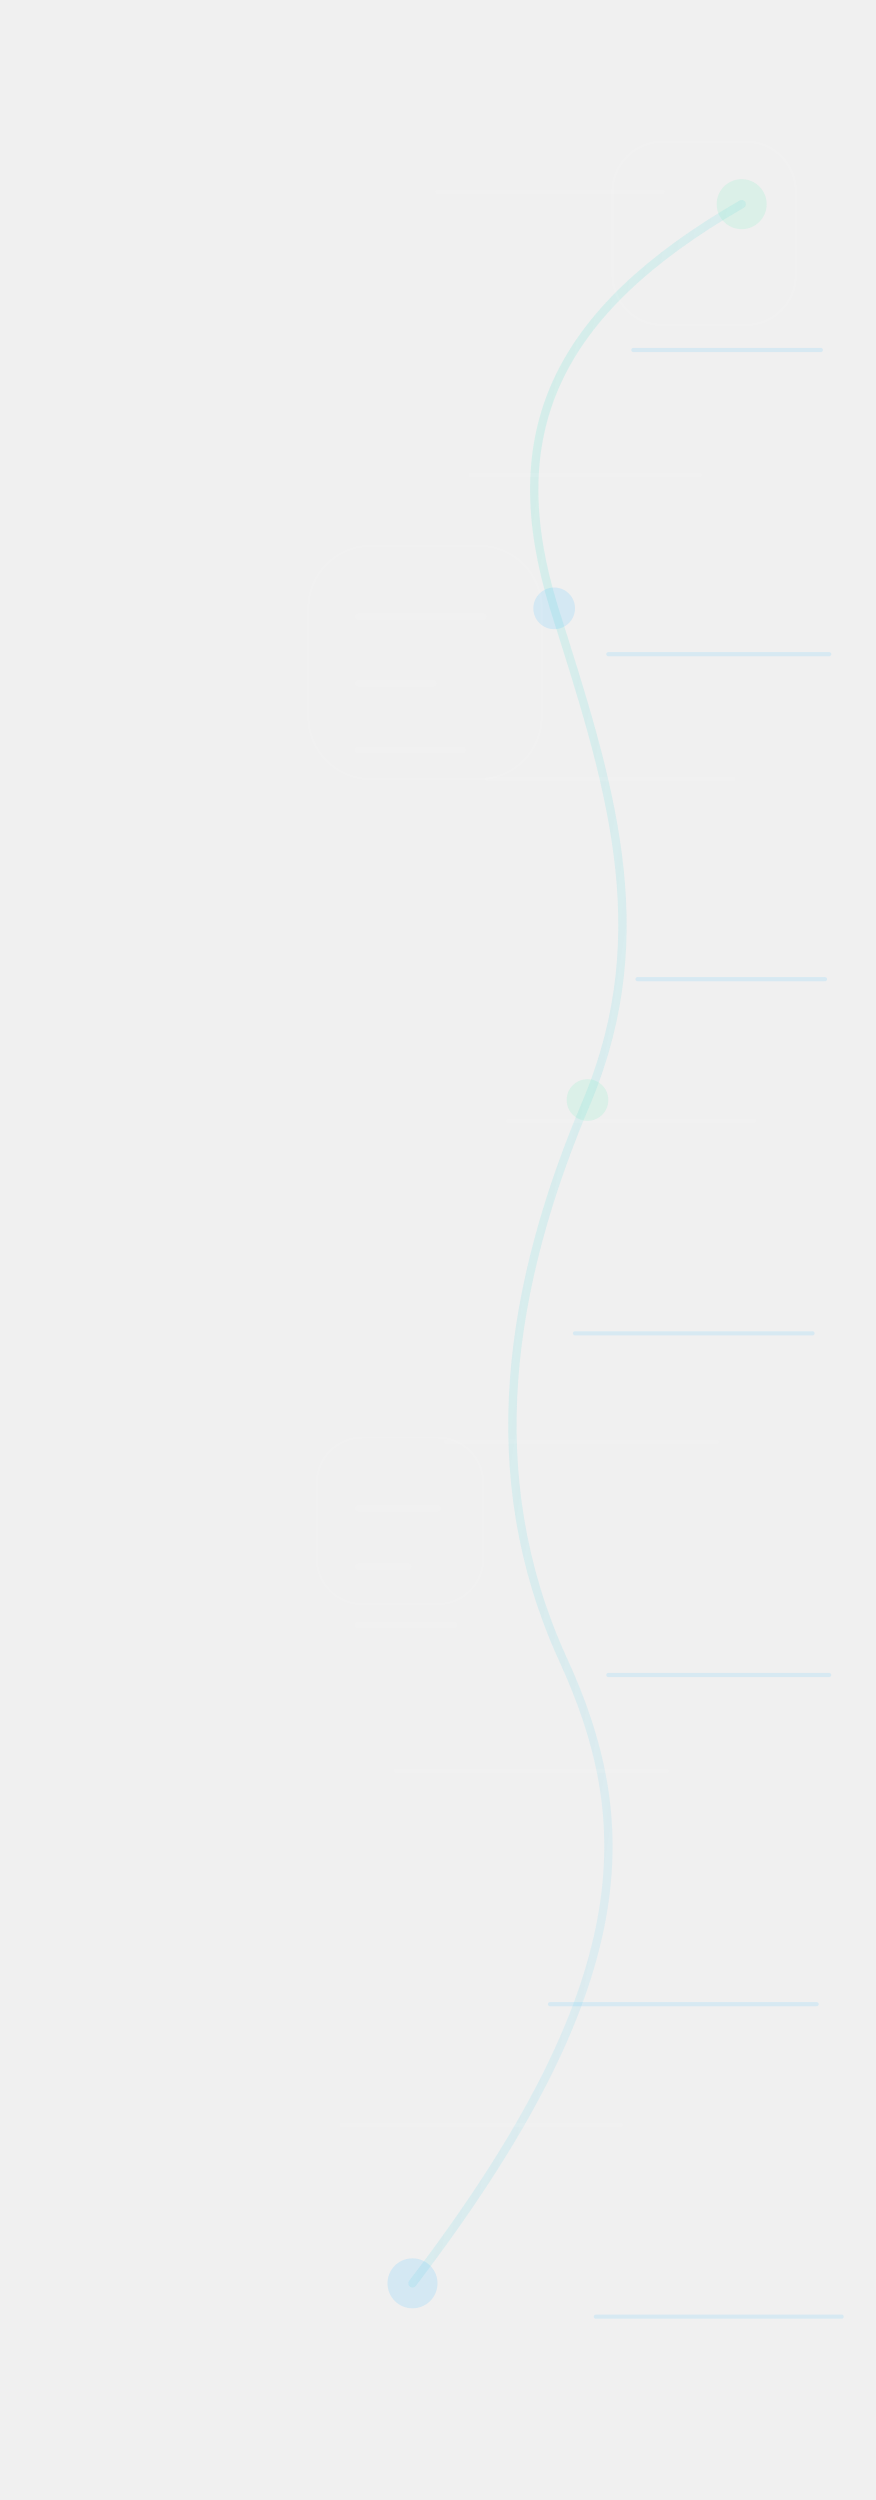
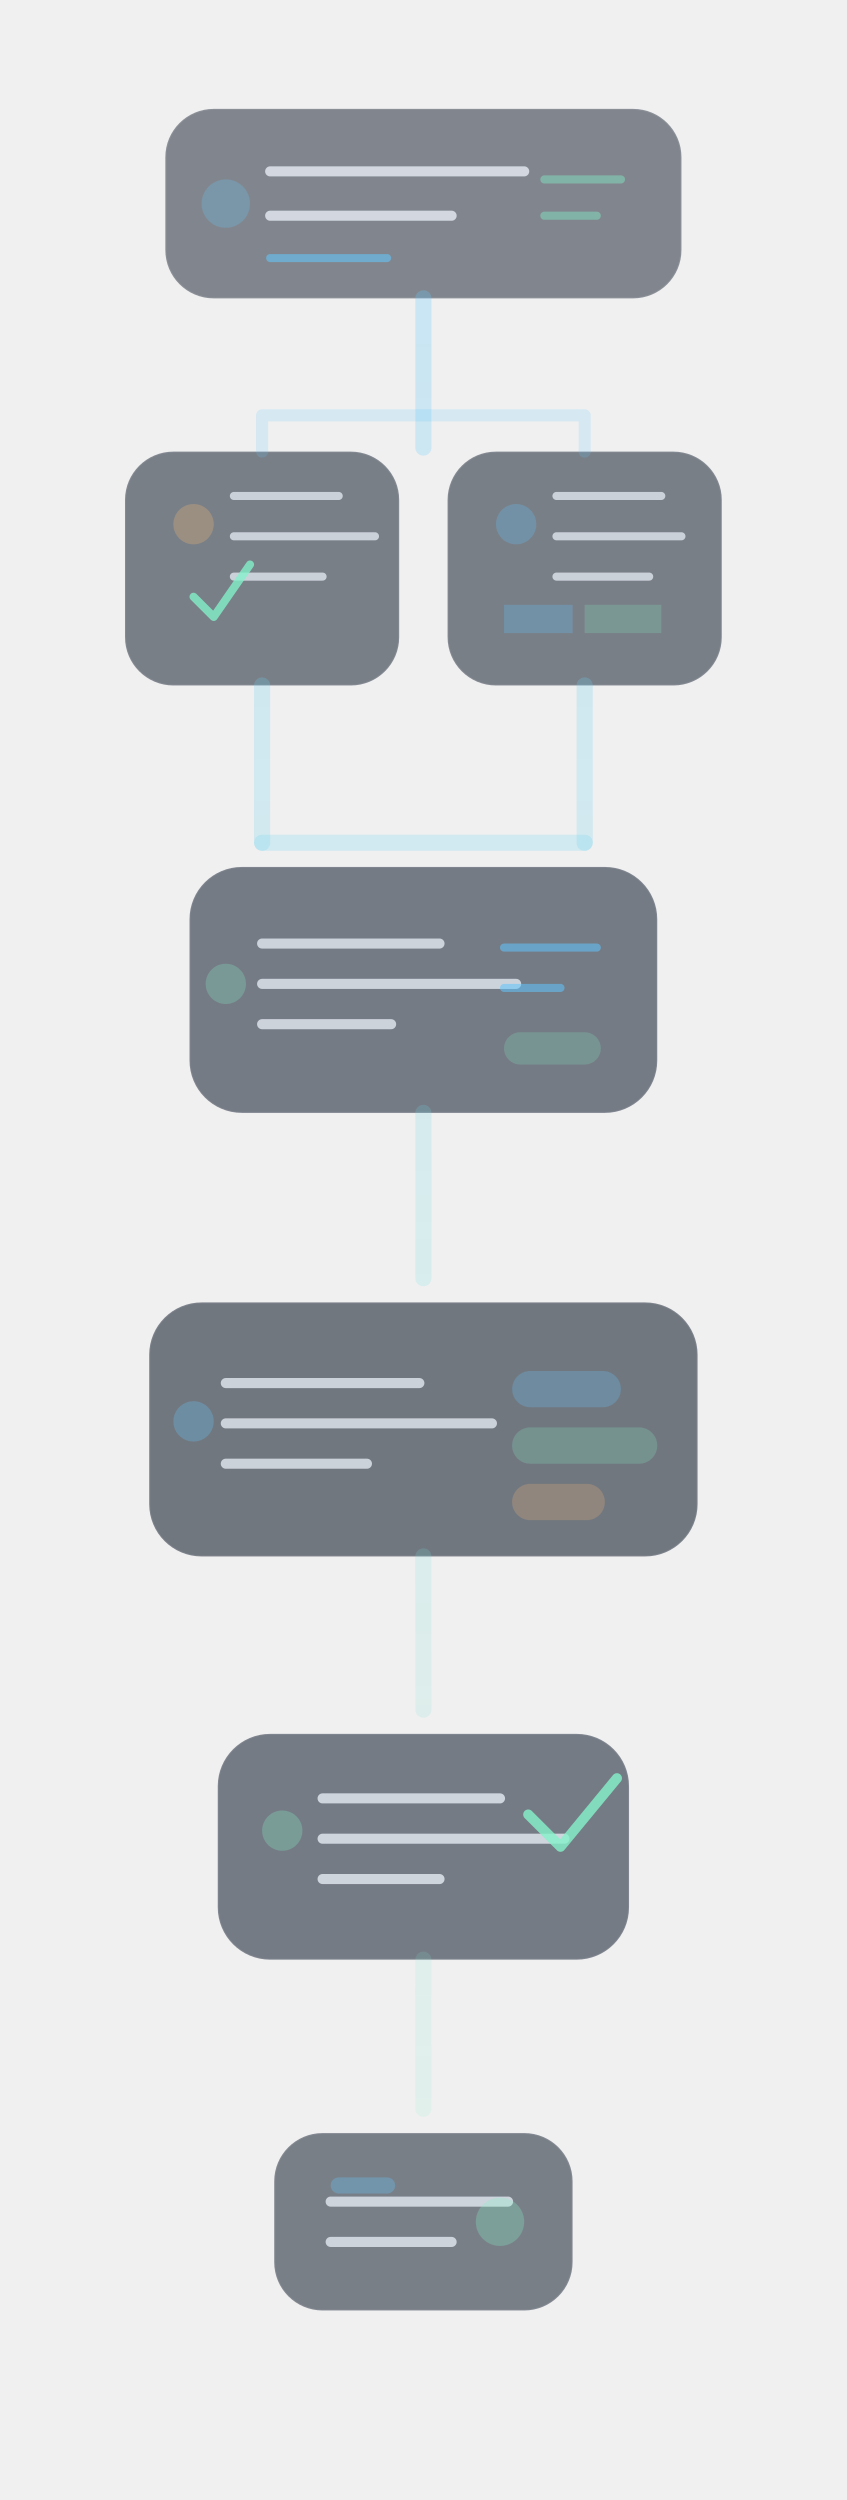
- <svg xmlns="http://www.w3.org/2000/svg" viewBox="0 0 420 1200" fill="none">
+ <svg xmlns="http://www.w3.org/2000/svg" viewBox="0 0 420 1240" fill="none">
  <defs>
-     <linearGradient id="a" x1="0" y1="0" x2="1" y2="1">
-       <stop offset="0" stop-color="#7BF0C6" stop-opacity="0.26" />
-       <stop offset="1" stop-color="#56C2FF" stop-opacity="0.08" />
-     </linearGradient>
-     <linearGradient id="b" x1="0" y1="0" x2="0" y2="1">
-       <stop offset="0" stop-color="#FFFFFF" stop-opacity="0.16" />
-       <stop offset="1" stop-color="#FFFFFF" stop-opacity="0" />
+     <linearGradient id="line" x1="210" y1="98" x2="210" y2="1140" gradientUnits="userSpaceOnUse">
+       <stop stop-color="#56C2FF" stop-opacity="0.28" />
+       <stop offset="1" stop-color="#7BF0C6" stop-opacity="0.12" />
    </linearGradient>
  </defs>
-   <rect width="420" height="1200" fill="url(#b)" fill-opacity="0.03" />
-   <path d="M356 98C266 150 240 208 266 292C292 374 316 446 282 528C244 617 230 708 270 796C306 874 308 952 198 1096" stroke="url(#a)" stroke-width="4" stroke-linecap="round" />
-   <path d="M318 92H210M336 228H226M352 374H234M362 538H244M344 692H214M320 850H190M298 1020H164" stroke="#FFFFFF" stroke-opacity="0.08" stroke-width="2" stroke-linecap="round" />
-   <path d="M394 168H304M398 314H292M396 470H306M390 640H276M398 804H292M392 962H264M404 1112H286" stroke="#56C2FF" stroke-opacity="0.16" stroke-width="2" stroke-linecap="round" />
-   <circle cx="356" cy="98" r="12" fill="#7BF0C6" fill-opacity="0.18" />
-   <circle cx="266" cy="292" r="10" fill="#56C2FF" fill-opacity="0.18" />
-   <circle cx="282" cy="528" r="10" fill="#7BF0C6" fill-opacity="0.18" />
-   <circle cx="198" cy="1096" r="12" fill="#56C2FF" fill-opacity="0.18" />
-   <rect x="294" y="68" width="88" height="88" rx="24" stroke="#FFFFFF" stroke-opacity="0.08" />
-   <rect x="148" y="262" width="112" height="112" rx="30" stroke="#FFFFFF" stroke-opacity="0.06" />
-   <rect x="152" y="690" width="80" height="80" rx="22" stroke="#FFFFFF" stroke-opacity="0.06" />
-   <path d="M172 296h60M172 328h36M172 360h50" stroke="#FFFFFF" stroke-opacity="0.1" stroke-width="3" stroke-linecap="round" />
-   <path d="M172 724h38M172 752h24M172 780h46" stroke="#FFFFFF" stroke-opacity="0.1" stroke-width="3" stroke-linecap="round" />
+   <g opacity="0.92">
+     <rect x="82" y="54" width="256" height="94" rx="24" fill="#0A1626" fill-opacity="0.52" stroke="#E8EEF7" stroke-opacity="0.1" />
+     <circle cx="112" cy="101" r="12" fill="#56C2FF" fill-opacity="0.24" />
+     <path d="M134 85h126M134 107h90" stroke="#E8EEF7" stroke-opacity="0.78" stroke-width="5" stroke-linecap="round" />
+     <path d="M134 128h58" stroke="#56C2FF" stroke-opacity="0.55" stroke-width="4" stroke-linecap="round" />
+     <path d="M270 89h38M270 107h26" stroke="#7BF0C6" stroke-opacity="0.42" stroke-width="4" stroke-linecap="round" />
+     <path d="M210 148v74" stroke="url(#line)" stroke-width="8" stroke-linecap="round" />
+     <rect x="62" y="224" width="136" height="116" rx="24" fill="#0A1626" fill-opacity="0.56" stroke="#E8EEF7" stroke-opacity="0.1" />
+     <rect x="222" y="224" width="136" height="116" rx="24" fill="#0A1626" fill-opacity="0.56" stroke="#E8EEF7" stroke-opacity="0.1" />
+     <path d="M130 224v-18h160v18" stroke="#56C2FF" stroke-opacity="0.18" stroke-width="6" stroke-linecap="round" stroke-linejoin="round" />
+     <circle cx="96" cy="260" r="10" fill="#FFB86B" fill-opacity="0.26" />
+     <path d="M116 246h52M116 266h70M116 286h44" stroke="#E8EEF7" stroke-opacity="0.74" stroke-width="4" stroke-linecap="round" />
+     <path d="M96 296l10 10 18-26" stroke="#7BF0C6" stroke-opacity="0.8" stroke-width="4" stroke-linecap="round" stroke-linejoin="round" />
+     <circle cx="256" cy="260" r="10" fill="#56C2FF" fill-opacity="0.26" />
+     <path d="M276 246h52M276 266h62M276 286h46" stroke="#E8EEF7" stroke-opacity="0.74" stroke-width="4" stroke-linecap="round" />
+     <path d="M250 300h34v14h-34z" fill="#56C2FF" fill-opacity="0.26" />
+     <path d="M290 300h38v14h-38z" fill="#7BF0C6" fill-opacity="0.22" />
+     <path d="M130 340v78" stroke="url(#line)" stroke-width="8" stroke-linecap="round" />
+     <path d="M290 340v78" stroke="url(#line)" stroke-width="8" stroke-linecap="round" />
+     <path d="M130 418h160" stroke="url(#line)" stroke-width="8" stroke-linecap="round" />
+     <rect x="94" y="430" width="232" height="122" rx="26" fill="#0A1626" fill-opacity="0.58" stroke="#E8EEF7" stroke-opacity="0.1" />
+     <path d="M130 468h88M130 488h126M130 508h64" stroke="#E8EEF7" stroke-opacity="0.76" stroke-width="5" stroke-linecap="round" />
+     <circle cx="112" cy="488" r="10" fill="#7BF0C6" fill-opacity="0.26" />
+     <path d="M250 470h46M250 490h28" stroke="#56C2FF" stroke-opacity="0.56" stroke-width="4" stroke-linecap="round" />
+     <rect x="250" y="512" width="48" height="16" rx="8" fill="#7BF0C6" fill-opacity="0.22" />
+     <path d="M210 552v82" stroke="url(#line)" stroke-width="8" stroke-linecap="round" />
+     <rect x="74" y="646" width="272" height="126" rx="26" fill="#0A1626" fill-opacity="0.6" stroke="#E8EEF7" stroke-opacity="0.1" />
+     <path d="M112 686h96M112 706h132M112 726h70" stroke="#E8EEF7" stroke-opacity="0.76" stroke-width="5" stroke-linecap="round" />
+     <circle cx="96" cy="705" r="10" fill="#56C2FF" fill-opacity="0.28" />
+     <rect x="254" y="680" width="54" height="18" rx="9" fill="#56C2FF" fill-opacity="0.24" />
+     <rect x="254" y="708" width="72" height="18" rx="9" fill="#7BF0C6" fill-opacity="0.22" />
+     <rect x="254" y="736" width="46" height="18" rx="9" fill="#FFB86B" fill-opacity="0.22" />
+     <path d="M210 772v76" stroke="url(#line)" stroke-width="8" stroke-linecap="round" />
+     <rect x="108" y="860" width="204" height="112" rx="26" fill="#0A1626" fill-opacity="0.58" stroke="#E8EEF7" stroke-opacity="0.1" />
+     <circle cx="140" cy="908" r="10" fill="#7BF0C6" fill-opacity="0.28" />
+     <path d="M160 892h88M160 912h120M160 932h58" stroke="#E8EEF7" stroke-opacity="0.78" stroke-width="5" stroke-linecap="round" />
+     <path d="M262 900l16 16 28-34" stroke="#7BF0C6" stroke-opacity="0.82" stroke-width="5" stroke-linecap="round" stroke-linejoin="round" />
+     <path d="M210 972v74" stroke="url(#line)" stroke-width="8" stroke-linecap="round" />
+     <rect x="136" y="1058" width="148" height="88" rx="24" fill="#0A1626" fill-opacity="0.56" stroke="#E8EEF7" stroke-opacity="0.1" />
+     <path d="M164 1092h88M164 1112h60" stroke="#E8EEF7" stroke-opacity="0.76" stroke-width="5" stroke-linecap="round" />
+     <rect x="164" y="1080" width="32" height="8" rx="4" fill="#56C2FF" fill-opacity="0.3" />
+     <circle cx="248" cy="1102" r="12" fill="#7BF0C6" fill-opacity="0.28" />
+   </g>
</svg>
